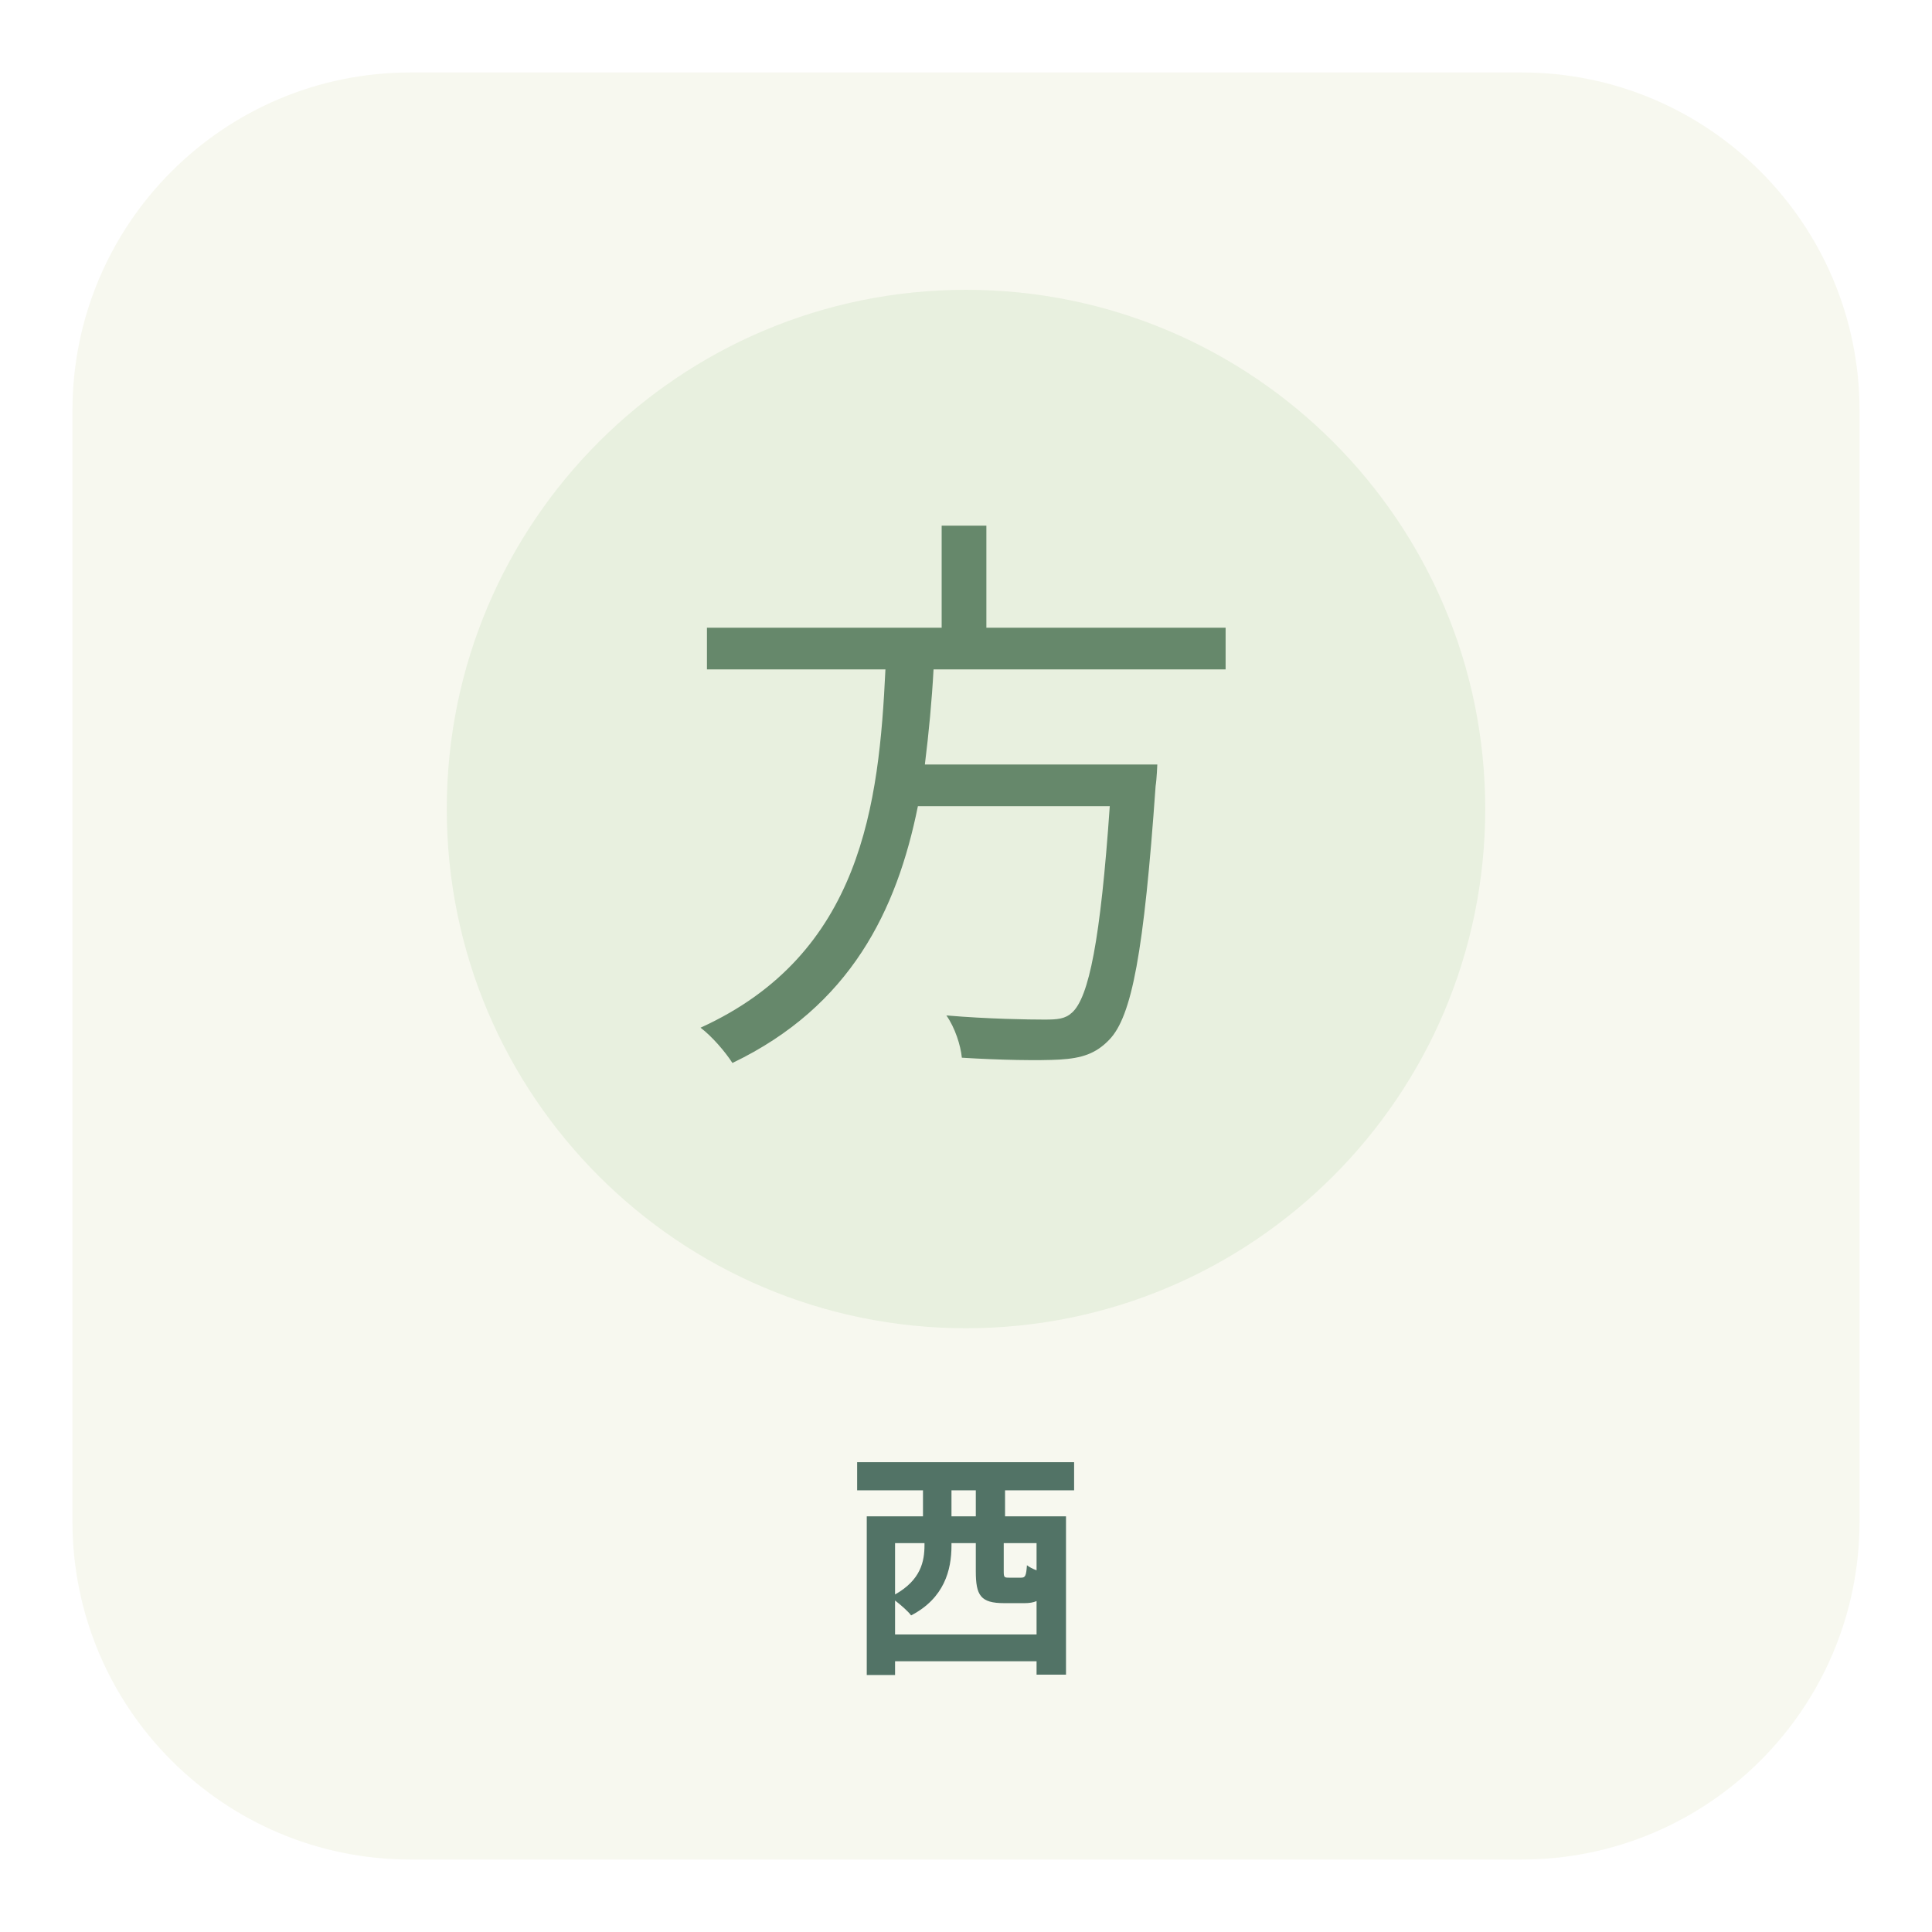
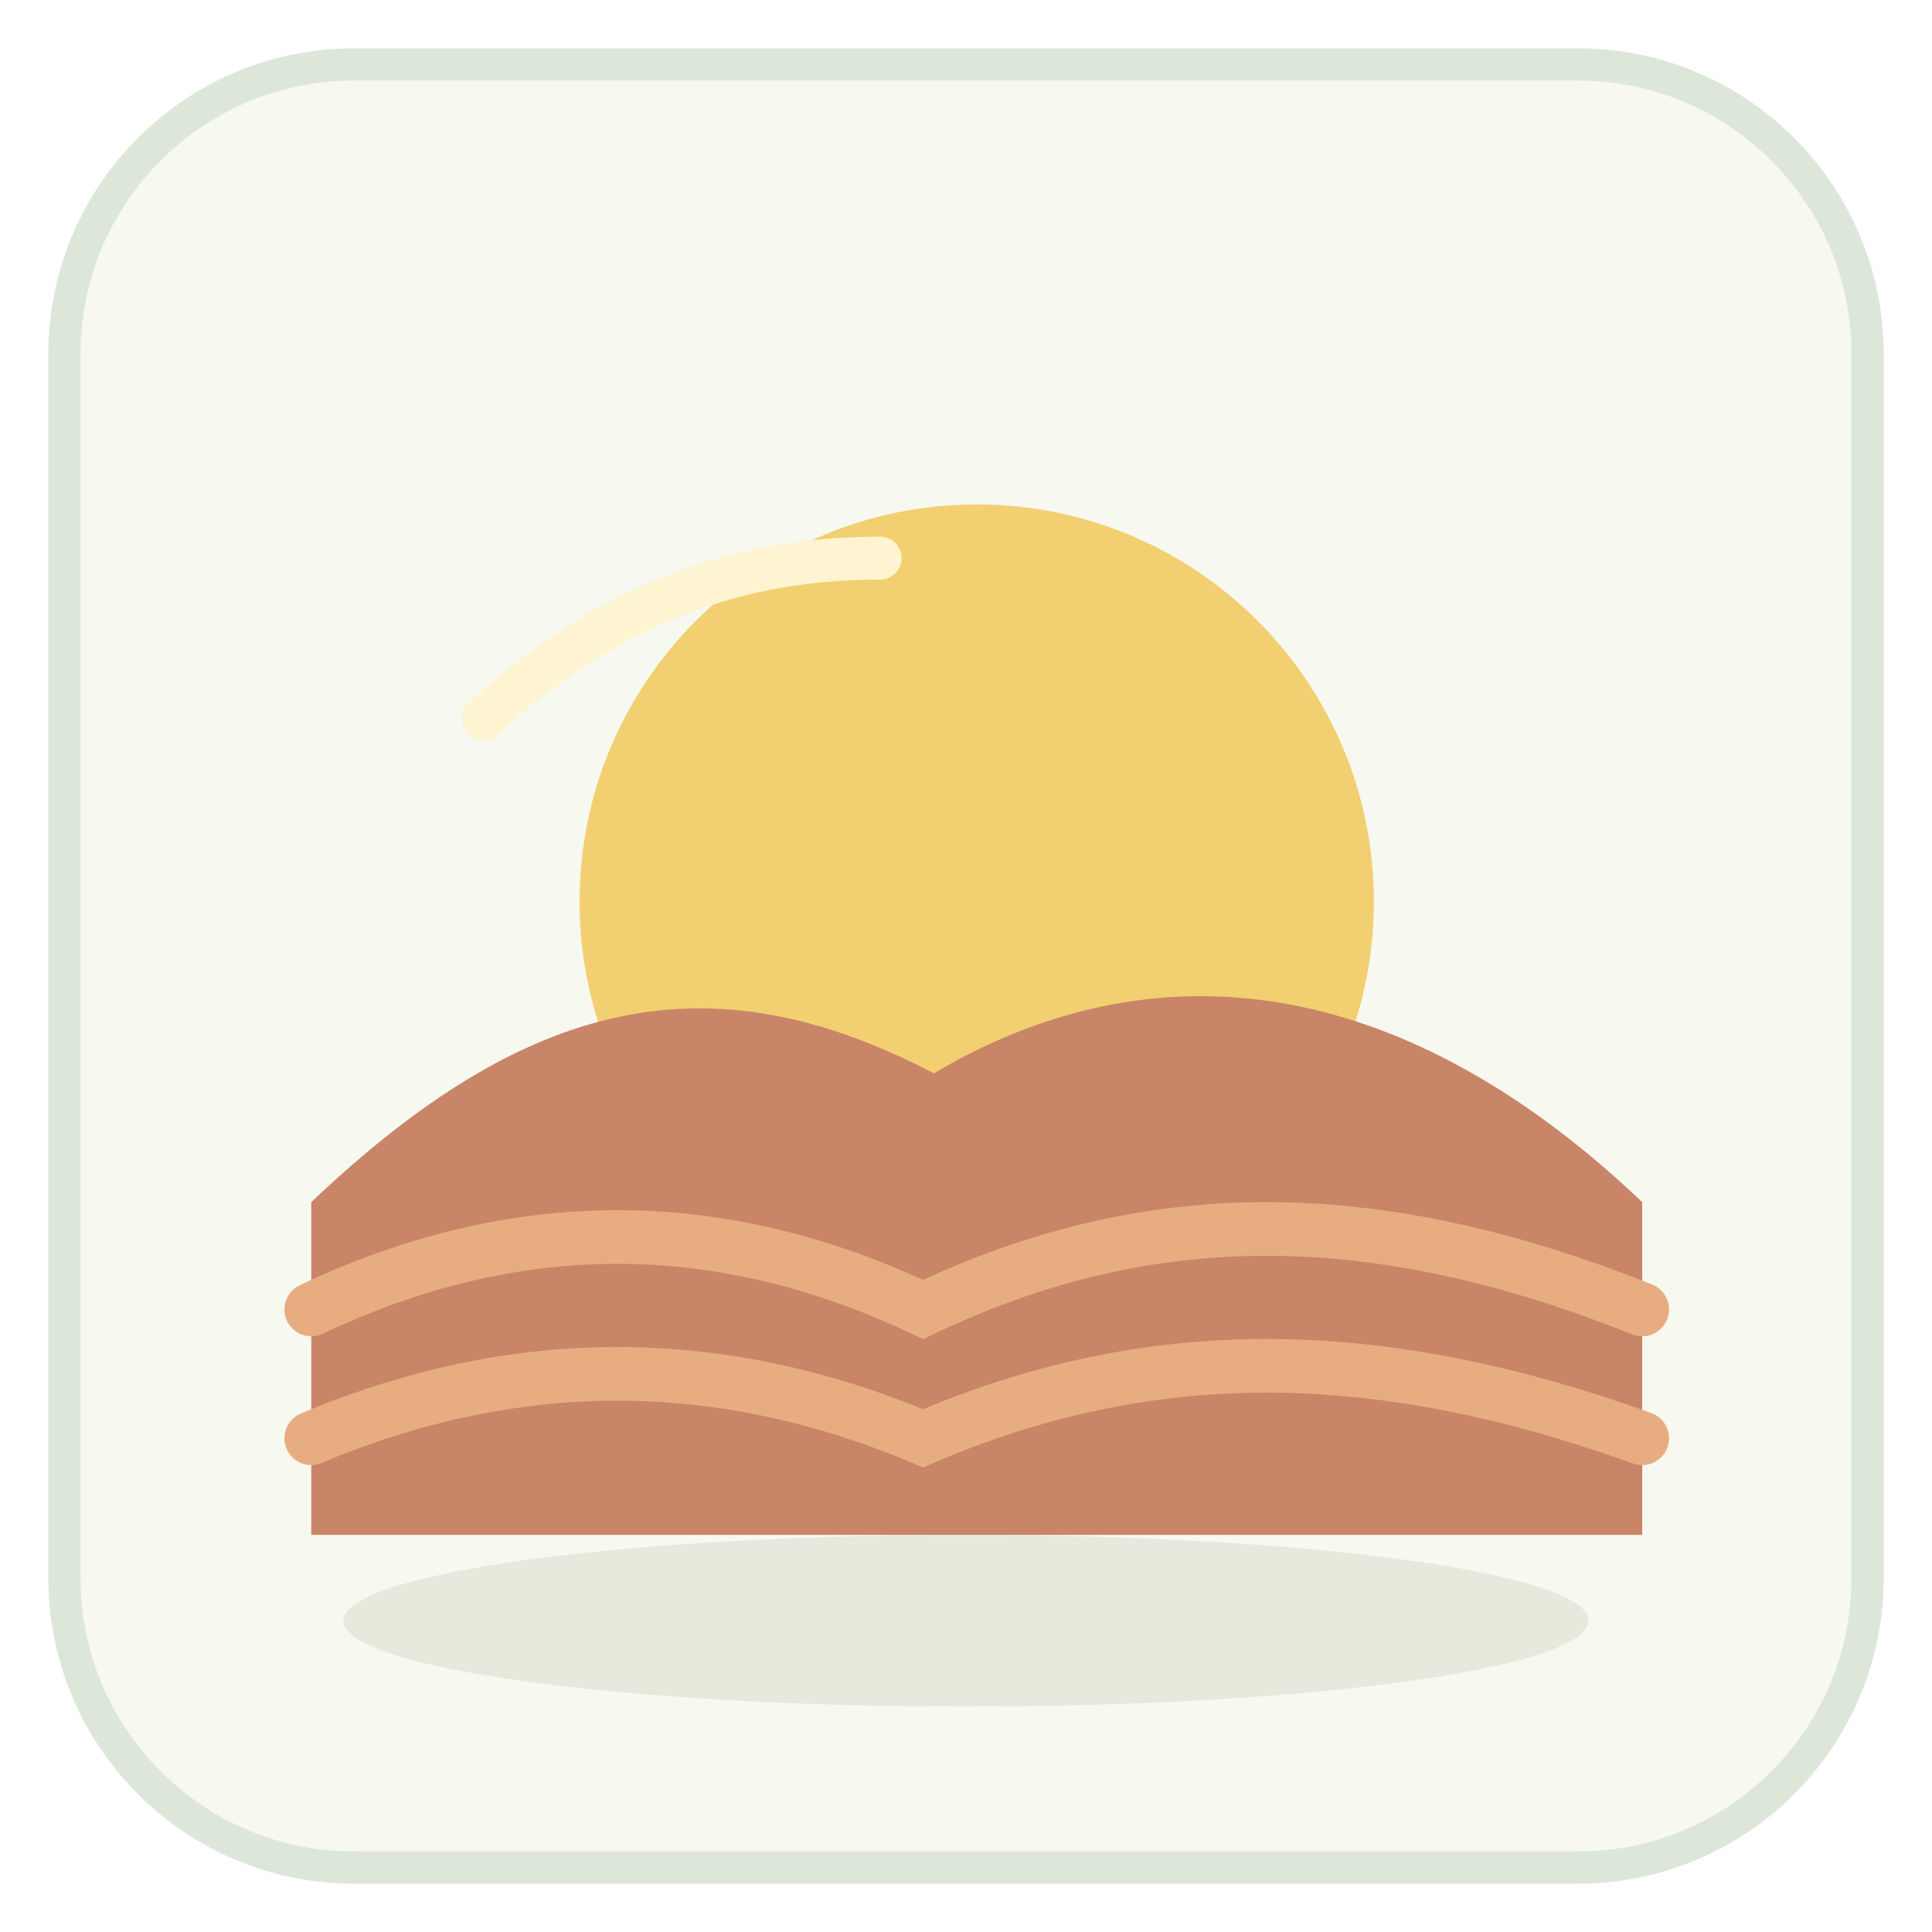
- <svg xmlns="http://www.w3.org/2000/svg" viewBox="0 0 160 160" role="img">
-   <rect x="6" y="6" width="148" height="148" rx="28" fill="#f7f8ef" />
-   <circle cx="80" cy="67" r="43" fill="#e8f0df" />
-   <text x="80" y="84" text-anchor="middle" font-size="48" font-family="sans-serif" fill="#66886b">方</text>
-   <text x="80" y="137" text-anchor="middle" font-size="20" font-weight="700" font-family="sans-serif" fill="#527366">西</text>
+ <svg xmlns="http://www.w3.org/2000/svg" viewBox="0 0 180 180">
+   <rect x="6" y="6" width="168" height="168" rx="27" fill="#f7f8f0" stroke="#dce7d9" stroke-width="3" />
+   <ellipse cx="90" cy="151" rx="58" ry="8" fill="#e5eadc" />
+   <circle cx="91" cy="84" r="37" fill="#f2cf70" />
+   <path d="M29 112c20-19 37-23 58-12 22-13 45-8 66 12v31H29Z" fill="#c98567" />
+   <path d="M29 122c19-9 38-9 57 0 21-10 42-10 67 0m-124 12c19-8 38-8 57 0 21-9 42-9 67 0" fill="none" stroke="#e7ad80" stroke-width="5" stroke-linecap="round" />
+   <path d="M45 67c12-11 24-15 37-15" fill="none" stroke="#fff4d2" stroke-width="4" stroke-linecap="round" />
</svg>
